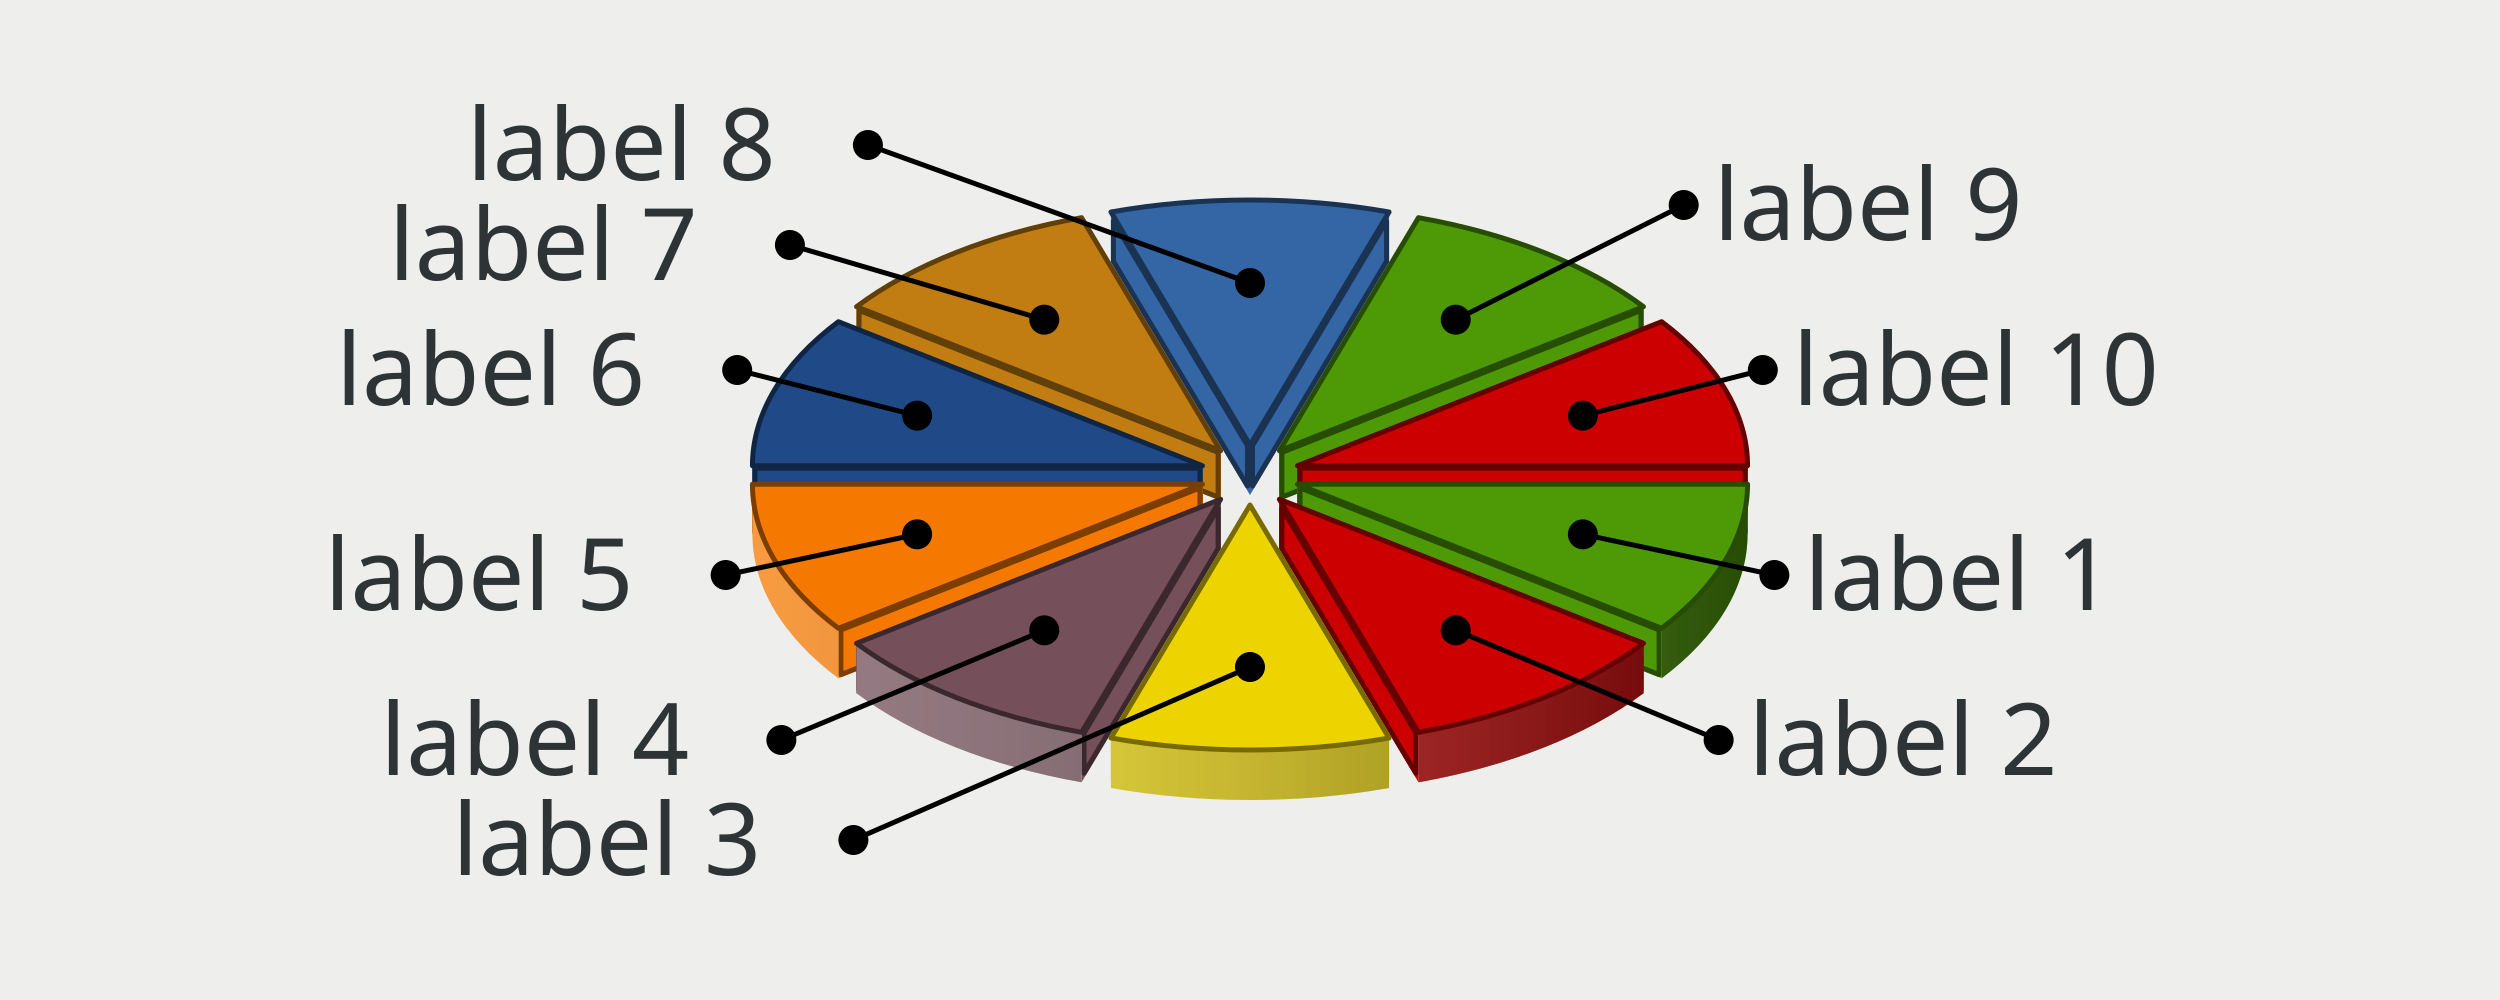
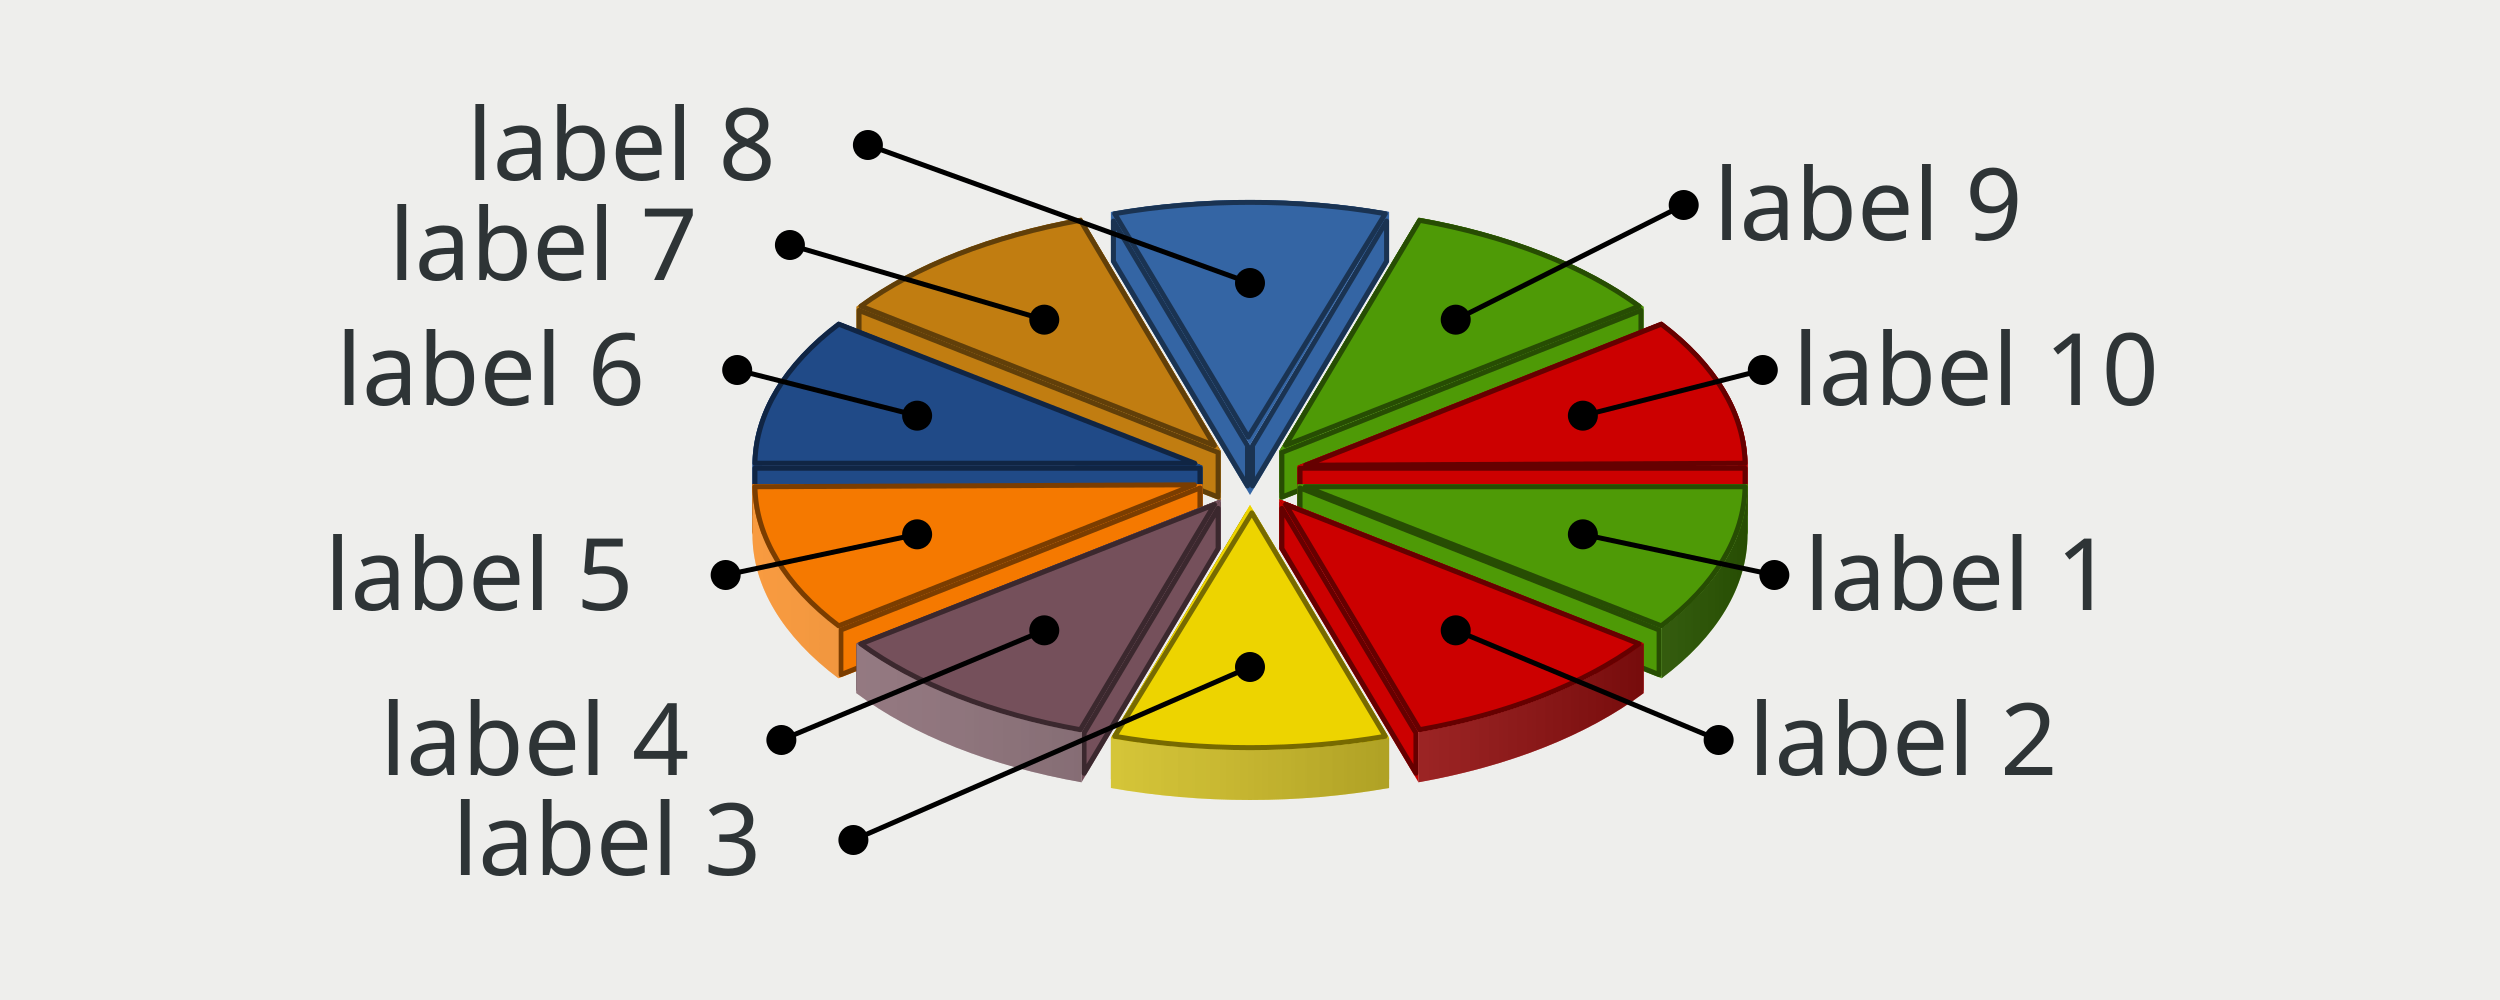
<svg xmlns="http://www.w3.org/2000/svg" xmlns:xlink="http://www.w3.org/1999/xlink" width="500" height="200" version="1.0" id="ezcGraph">
  <defs>
    <linearGradient id="Definition_LinearGradient_160_89_340_89_ffffffbf_0000007f">
      <stop offset="0" style="stop-color: #ffffff; stop-opacity: 0.25;" />
      <stop offset="1" style="stop-color: #000000; stop-opacity: 0.50;" />
    </linearGradient>
    <linearGradient id="LinearGradient_160_89_340_89_ffffffbf_0000007f" x1="160" y1="89" x2="340" y2="89" gradientUnits="userSpaceOnUse" xlink:href="#Definition_LinearGradient_160_89_340_89_ffffffbf_0000007f" />
    <linearGradient id="Definition_LinearGradient_154_90_334_90_ffffffbf_0000007f">
      <stop offset="0" style="stop-color: #ffffff; stop-opacity: 0.25;" />
      <stop offset="1" style="stop-color: #000000; stop-opacity: 0.50;" />
    </linearGradient>
    <linearGradient id="LinearGradient_154_90_334_90_ffffffbf_0000007f" x1="154.122" y1="90.146" x2="334.122" y2="90.146" gradientUnits="userSpaceOnUse" xlink:href="#Definition_LinearGradient_154_90_334_90_ffffffbf_0000007f" />
    <linearGradient id="Definition_LinearGradient_165_90_345_90_ffffffbf_0000007f">
      <stop offset="0" style="stop-color: #ffffff; stop-opacity: 0.25;" />
      <stop offset="1" style="stop-color: #000000; stop-opacity: 0.50;" />
    </linearGradient>
    <linearGradient id="LinearGradient_165_90_345_90_ffffffbf_0000007f" x1="165.878" y1="90.146" x2="345.878" y2="90.146" gradientUnits="userSpaceOnUse" xlink:href="#Definition_LinearGradient_165_90_345_90_ffffffbf_0000007f" />
    <linearGradient id="Definition_LinearGradient_150_93_330_93_ffffffbf_0000007f">
      <stop offset="0" style="stop-color: #ffffff; stop-opacity: 0.25;" />
      <stop offset="1" style="stop-color: #000000; stop-opacity: 0.50;" />
    </linearGradient>
    <linearGradient id="LinearGradient_150_93_330_93_ffffffbf_0000007f" x1="150.489" y1="93.146" x2="330.489" y2="93.146" gradientUnits="userSpaceOnUse" xlink:href="#Definition_LinearGradient_150_93_330_93_ffffffbf_0000007f" />
    <linearGradient id="Definition_LinearGradient_169_93_349_93_ffffffbf_0000007f">
      <stop offset="0" style="stop-color: #ffffff; stop-opacity: 0.25;" />
      <stop offset="1" style="stop-color: #000000; stop-opacity: 0.50;" />
    </linearGradient>
    <linearGradient id="LinearGradient_169_93_349_93_ffffffbf_0000007f" x1="169.511" y1="93.146" x2="349.511" y2="93.146" gradientUnits="userSpaceOnUse" xlink:href="#Definition_LinearGradient_169_93_349_93_ffffffbf_0000007f" />
    <linearGradient id="Definition_LinearGradient_169_96_349_96_ffffffbf_0000007f">
      <stop offset="0" style="stop-color: #ffffff; stop-opacity: 0.25;" />
      <stop offset="1" style="stop-color: #000000; stop-opacity: 0.50;" />
    </linearGradient>
    <linearGradient id="LinearGradient_169_96_349_96_ffffffbf_0000007f" x1="169.511" y1="96.854" x2="349.511" y2="96.854" gradientUnits="userSpaceOnUse" xlink:href="#Definition_LinearGradient_169_96_349_96_ffffffbf_0000007f" />
    <linearGradient id="Definition_LinearGradient_150_96_330_96_ffffffbf_0000007f">
      <stop offset="0" style="stop-color: #ffffff; stop-opacity: 0.25;" />
      <stop offset="1" style="stop-color: #000000; stop-opacity: 0.50;" />
    </linearGradient>
    <linearGradient id="LinearGradient_150_96_330_96_ffffffbf_0000007f" x1="150.489" y1="96.854" x2="330.489" y2="96.854" gradientUnits="userSpaceOnUse" xlink:href="#Definition_LinearGradient_150_96_330_96_ffffffbf_0000007f" />
    <linearGradient id="Definition_LinearGradient_165_99_345_99_ffffffbf_0000007f">
      <stop offset="0" style="stop-color: #ffffff; stop-opacity: 0.25;" />
      <stop offset="1" style="stop-color: #000000; stop-opacity: 0.50;" />
    </linearGradient>
    <linearGradient id="LinearGradient_165_99_345_99_ffffffbf_0000007f" x1="165.878" y1="99.854" x2="345.878" y2="99.854" gradientUnits="userSpaceOnUse" xlink:href="#Definition_LinearGradient_165_99_345_99_ffffffbf_0000007f" />
    <linearGradient id="Definition_LinearGradient_154_99_334_99_ffffffbf_0000007f">
      <stop offset="0" style="stop-color: #ffffff; stop-opacity: 0.25;" />
      <stop offset="1" style="stop-color: #000000; stop-opacity: 0.50;" />
    </linearGradient>
    <linearGradient id="LinearGradient_154_99_334_99_ffffffbf_0000007f" x1="154.122" y1="99.854" x2="334.122" y2="99.854" gradientUnits="userSpaceOnUse" xlink:href="#Definition_LinearGradient_154_99_334_99_ffffffbf_0000007f" />
    <linearGradient id="Definition_LinearGradient_160_101_340_101_ffffffbf_0000007f">
      <stop offset="0" style="stop-color: #ffffff; stop-opacity: 0.25;" />
      <stop offset="1" style="stop-color: #000000; stop-opacity: 0.50;" />
    </linearGradient>
    <linearGradient id="LinearGradient_160_101_340_101_ffffffbf_0000007f" x1="160" y1="101" x2="340" y2="101" gradientUnits="userSpaceOnUse" xlink:href="#Definition_LinearGradient_160_101_340_101_ffffffbf_0000007f" />
  </defs>
  <g id="ezcGraphChart" color-rendering="optimizeQuality" shape-rendering="geometricPrecision" text-rendering="optimizeLegibility">
    <path d=" M 0,200 L 0,0 L 500,0 L 500,200 L 0,200 z " style="fill: #eeeeec; fill-opacity: 1.00; stroke: none;" id="ezcGraphPolygon_1" />
    <path d="M 277.81,52.40 A 90.00,49.00 0 0,0 222.19,52.40 L 222.19,42.40 A 90.00,49 0 0,1 277.81,42.40 z" style="fill: #3465a4; fill-opacity: 1.00; stroke: none;" id="ezcGraphCircularArc_2" />
    <path d="M 277.81,52.40 A 90.00,49.00 0 0,0 222.19,52.40 L 222.19,42.40 A 90.00,49 0 0,1 277.81,42.40 z" style="fill: url(#LinearGradient_160_89_340_89_ffffffbf_0000007f); stroke: none;" />
    <path d="M 216.31,53.54 A 90.00,49.00 0 0,0 171.31,71.34 L 171.31,61.34 A 90.00,49 0 0,1 216.31,43.54 z" style="fill: #c17d11; fill-opacity: 1.00; stroke: none;" id="ezcGraphCircularArc_3" />
    <path d="M 216.31,53.54 A 90.00,49.00 0 0,0 171.31,71.34 L 171.31,61.34 A 90.00,49 0 0,1 216.31,43.54 z" style="fill: url(#LinearGradient_154_90_334_90_ffffffbf_0000007f); stroke: none;" />
    <path d="M 328.69,71.34 A 90.00,49.00 0 0,0 283.69,53.54 L 283.69,43.54 A 90.00,49 0 0,1 328.69,61.34 z" style="fill: #4e9a06; fill-opacity: 1.00; stroke: none;" id="ezcGraphCircularArc_4" />
    <path d="M 328.69,71.34 A 90.00,49.00 0 0,0 283.69,53.54 L 283.69,43.54 A 90.00,49 0 0,1 328.69,61.34 z" style="fill: url(#LinearGradient_165_90_345_90_ffffffbf_0000007f); stroke: none;" />
    <path d=" M 222.189,42.398 L 250,89 L 250,99 L 222.189,52.398 L 222.189,42.398 z " style="fill: #3465a4; fill-opacity: 1.00; stroke: none;" id="ezcGraphPolygon_5" />
    <path d=" M 249.5,89.138 L 249.5,97.186 L 222.689,52.26 L 222.689,44.212 L 249.5,89.138 z " style="fill: none; stroke: #1a3352; stroke-width: 1; stroke-opacity: 1.00; stroke-linecap: round; stroke-linejoin: round;" id="ezcGraphPolygon_6" />
    <path d=" M 277.812,42.398 L 250,89 L 250,99 L 277.812,52.398 L 277.812,42.398 z " style="fill: #3465a4; fill-opacity: 1.00; stroke: none;" id="ezcGraphPolygon_7" />
    <path d=" M 250.5,89.138 L 250.5,97.186 L 277.312,52.26 L 277.312,44.212 L 250.5,89.138 z " style="fill: none; stroke: #1a3352; stroke-width: 1; stroke-opacity: 1.00; stroke-linecap: round; stroke-linejoin: round;" id="ezcGraphPolygon_8" />
    <path d=" M 216.311,43.544 L 244.122,90.146 L 244.122,100.146 L 216.311,53.544 L 216.311,43.544 z " style="fill: #c17d11; fill-opacity: 1.00; stroke: none;" id="ezcGraphPolygon_9" />
    <path d=" M 243.622,90.284 L 243.622,98.332 L 216.811,53.406 L 216.811,45.358 L 243.622,90.284 z " style="fill: none; stroke: #613f09; stroke-width: 1; stroke-opacity: 1.00; stroke-linecap: round; stroke-linejoin: round;" id="ezcGraphPolygon_10" />
    <path d=" M 283.689,43.544 L 255.878,90.146 L 255.878,100.146 L 283.689,53.544 L 283.689,43.544 z " style="fill: #4e9a06; fill-opacity: 1.00; stroke: none;" id="ezcGraphPolygon_11" />
    <path d=" M 256.378,90.284 L 256.378,98.332 L 283.189,53.406 L 283.189,45.358 L 256.378,90.284 z " style="fill: none; stroke: #274d03; stroke-width: 1; stroke-opacity: 1.00; stroke-linecap: round; stroke-linejoin: round;" id="ezcGraphPolygon_12" />
    <path d=" M 171.311,61.344 L 244.122,90.146 L 244.122,100.146 L 171.311,71.344 L 171.311,61.344 z " style="fill: #c17d11; fill-opacity: 1.00; stroke: none;" id="ezcGraphPolygon_13" />
    <path d=" M 243.622,90.486 L 243.622,99.41 L 171.811,71.004 L 171.811,62.08 L 243.622,90.486 z " style="fill: none; stroke: #613f09; stroke-width: 1; stroke-opacity: 1.00; stroke-linecap: round; stroke-linejoin: round;" id="ezcGraphPolygon_14" />
    <path d=" M 328.689,61.344 L 255.878,90.146 L 255.878,100.146 L 328.689,71.344 L 328.689,61.344 z " style="fill: #4e9a06; fill-opacity: 1.00; stroke: none;" id="ezcGraphPolygon_15" />
    <path d=" M 256.378,90.486 L 256.378,99.41 L 328.189,71.004 L 328.189,62.08 L 256.378,90.486 z " style="fill: none; stroke: #274d03; stroke-width: 1; stroke-opacity: 1.00; stroke-linecap: round; stroke-linejoin: round;" id="ezcGraphPolygon_16" />
    <path d=" M 167.678,64.344 L 240.489,93.146 L 240.489,103.146 L 167.678,74.344 L 167.678,64.344 z " style="fill: #204a87; fill-opacity: 1.00; stroke: none;" id="ezcGraphPolygon_17" />
    <path d=" M 239.989,93.486 L 239.989,102.41 L 168.178,74.004 L 168.178,65.08 L 239.989,93.486 z " style="fill: none; stroke: #102544; stroke-width: 1; stroke-opacity: 1.00; stroke-linecap: round; stroke-linejoin: round;" id="ezcGraphPolygon_18" />
    <path d=" M 332.322,64.344 L 259.511,93.146 L 259.511,103.146 L 332.322,74.344 L 332.322,64.344 z " style="fill: #cc0000; fill-opacity: 1.00; stroke: none;" id="ezcGraphPolygon_19" />
    <path d=" M 260.011,93.486 L 260.011,102.41 L 331.822,74.004 L 331.822,65.08 L 260.011,93.486 z " style="fill: none; stroke: #660000; stroke-width: 1; stroke-opacity: 1.00; stroke-linecap: round; stroke-linejoin: round;" id="ezcGraphPolygon_20" />
    <path d="M 167.68,74.34 A 90.00,49.00 0 0,0 150.49,103.15 L 150.49,93.15 A 90.00,49 0 0,1 167.68,64.34 z" style="fill: #204a87; fill-opacity: 1.00; stroke: none;" id="ezcGraphCircularArc_21" />
    <path d="M 167.68,74.34 A 90.00,49.00 0 0,0 150.49,103.15 L 150.49,93.15 A 90.00,49 0 0,1 167.68,64.34 z" style="fill: url(#LinearGradient_150_93_330_93_ffffffbf_0000007f); stroke: none;" />
    <path d="M 349.51,103.15 A 90.00,49.00 0 0,0 332.32,74.34 L 332.32,64.34 A 90.00,49 0 0,1 349.51,93.15 z" style="fill: #cc0000; fill-opacity: 1.00; stroke: none;" id="ezcGraphCircularArc_22" />
    <path d="M 349.51,103.15 A 90.00,49.00 0 0,0 332.32,74.34 L 332.32,64.34 A 90.00,49 0 0,1 349.51,93.15 z" style="fill: url(#LinearGradient_169_93_349_93_ffffffbf_0000007f); stroke: none;" />
    <path d=" M 150.489,93.146 L 240.489,93.146 L 240.489,103.146 L 150.489,103.146 L 150.489,93.146 z " style="fill: #204a87; fill-opacity: 1.00; stroke: none;" id="ezcGraphPolygon_23" />
    <path d=" M 239.989,93.646 L 239.989,102.646 L 150.989,102.646 L 150.989,93.646 L 239.989,93.646 z " style="fill: none; stroke: #102544; stroke-width: 1; stroke-opacity: 1.00; stroke-linecap: round; stroke-linejoin: round;" id="ezcGraphPolygon_24" />
    <path d=" M 349.511,93.146 L 259.511,93.146 L 259.511,103.146 L 349.511,103.146 L 349.511,93.146 z " style="fill: #cc0000; fill-opacity: 1.00; stroke: none;" id="ezcGraphPolygon_25" />
    <path d=" M 260.011,93.646 L 260.011,102.646 L 349.011,102.646 L 349.011,93.646 L 260.011,93.646 z " style="fill: none; stroke: #660000; stroke-width: 1; stroke-opacity: 1.00; stroke-linecap: round; stroke-linejoin: round;" id="ezcGraphPolygon_26" />
    <path d=" M 349.511,96.854 L 259.511,96.854 L 259.511,106.854 L 349.511,106.854 L 349.511,96.854 z " style="fill: #4e9a06; fill-opacity: 1.00; stroke: none;" id="ezcGraphPolygon_27" />
    <path d=" M 260.011,97.354 L 260.011,106.354 L 349.011,106.354 L 349.011,97.354 L 260.011,97.354 z " style="fill: none; stroke: #274d03; stroke-width: 1; stroke-opacity: 1.00; stroke-linecap: round; stroke-linejoin: round;" id="ezcGraphPolygon_28" />
    <path d=" M 150.489,96.854 L 240.489,96.854 L 240.489,106.854 L 150.489,106.854 L 150.489,96.854 z " style="fill: #f57900; fill-opacity: 1.00; stroke: none;" id="ezcGraphPolygon_29" />
    <path d=" M 239.989,97.354 L 239.989,106.354 L 150.989,106.354 L 150.989,97.354 L 239.989,97.354 z " style="fill: none; stroke: #7b3d00; stroke-width: 1; stroke-opacity: 1.00; stroke-linecap: round; stroke-linejoin: round;" id="ezcGraphPolygon_30" />
    <path d=" M 332.322,125.656 L 259.511,96.854 L 259.511,106.854 L 332.322,135.656 L 332.322,125.656 z " style="fill: #4e9a06; fill-opacity: 1.00; stroke: none;" id="ezcGraphPolygon_31" />
    <path d=" M 260.011,97.59 L 260.011,106.514 L 331.822,134.92 L 331.822,125.996 L 260.011,97.59 z " style="fill: none; stroke: #274d03; stroke-width: 1; stroke-opacity: 1.00; stroke-linecap: round; stroke-linejoin: round;" id="ezcGraphPolygon_32" />
    <path d=" M 167.678,125.656 L 240.489,96.854 L 240.489,106.854 L 167.678,135.656 L 167.678,125.656 z " style="fill: #f57900; fill-opacity: 1.00; stroke: none;" id="ezcGraphPolygon_33" />
    <path d=" M 239.989,97.59 L 239.989,106.514 L 168.178,134.92 L 168.178,125.996 L 239.989,97.59 z " style="fill: none; stroke: #7b3d00; stroke-width: 1; stroke-opacity: 1.00; stroke-linecap: round; stroke-linejoin: round;" id="ezcGraphPolygon_34" />
    <path d="M 332.32,135.66 A 90.00,49.00 0 0,0 349.51,106.85 L 349.51,96.85 A 90.00,49 0 0,1 332.32,125.66 z" style="fill: #4e9a06; fill-opacity: 1.00; stroke: none;" id="ezcGraphCircularArc_35" />
    <path d="M 332.32,135.66 A 90.00,49.00 0 0,0 349.51,106.85 L 349.51,96.85 A 90.00,49 0 0,1 332.32,125.66 z" style="fill: url(#LinearGradient_169_96_349_96_ffffffbf_0000007f); stroke: none;" />
    <path d="M 150.49,106.85 A 90.00,49.00 0 0,0 167.68,135.66 L 167.68,125.66 A 90.00,49 0 0,1 150.49,96.85 z" style="fill: #f57900; fill-opacity: 1.00; stroke: none;" id="ezcGraphCircularArc_36" />
    <path d="M 150.49,106.85 A 90.00,49.00 0 0,0 167.68,135.66 L 167.68,125.66 A 90.00,49 0 0,1 150.49,96.85 z" style="fill: url(#LinearGradient_150_96_330_96_ffffffbf_0000007f); stroke: none;" />
    <path d=" M 328.689,128.656 L 255.878,99.854 L 255.878,109.854 L 328.689,138.656 L 328.689,128.656 z " style="fill: #cc0000; fill-opacity: 1.00; stroke: none;" id="ezcGraphPolygon_37" />
    <path d=" M 256.378,100.59 L 256.378,109.514 L 328.189,137.92 L 328.189,128.995 L 256.378,100.59 z " style="fill: none; stroke: #660000; stroke-width: 1; stroke-opacity: 1.00; stroke-linecap: round; stroke-linejoin: round;" id="ezcGraphPolygon_38" />
    <path d=" M 171.311,128.656 L 244.122,99.854 L 244.122,109.854 L 171.311,138.656 L 171.311,128.656 z " style="fill: #75505b; fill-opacity: 1.00; stroke: none;" id="ezcGraphPolygon_39" />
    <path d=" M 243.622,100.59 L 243.622,109.514 L 171.811,137.92 L 171.811,128.995 L 243.622,100.59 z " style="fill: none; stroke: #3b282e; stroke-width: 1; stroke-opacity: 1.00; stroke-linecap: round; stroke-linejoin: round;" id="ezcGraphPolygon_40" />
    <path d=" M 283.689,146.456 L 255.878,99.854 L 255.878,109.854 L 283.689,156.456 L 283.689,146.456 z " style="fill: #cc0000; fill-opacity: 1.00; stroke: none;" id="ezcGraphPolygon_41" />
    <path d=" M 256.378,101.668 L 256.378,109.716 L 283.189,154.642 L 283.189,146.594 L 256.378,101.668 z " style="fill: none; stroke: #660000; stroke-width: 1; stroke-opacity: 1.00; stroke-linecap: round; stroke-linejoin: round;" id="ezcGraphPolygon_42" />
    <path d=" M 216.311,146.456 L 244.122,99.854 L 244.122,109.854 L 216.311,156.456 L 216.311,146.456 z " style="fill: #75505b; fill-opacity: 1.00; stroke: none;" id="ezcGraphPolygon_43" />
    <path d=" M 243.622,101.668 L 243.622,109.716 L 216.811,154.642 L 216.811,146.594 L 243.622,101.668 z " style="fill: none; stroke: #3b282e; stroke-width: 1; stroke-opacity: 1.00; stroke-linecap: round; stroke-linejoin: round;" id="ezcGraphPolygon_44" />
    <path d=" M 277.812,147.602 L 250,101 L 250,111 L 277.812,157.602 L 277.812,147.602 z " style="fill: #edd400; fill-opacity: 1.00; stroke: none;" id="ezcGraphPolygon_45" />
    <path d=" M 250.5,102.814 L 250.5,110.862 L 277.312,155.788 L 277.312,147.74 L 250.5,102.814 z " style="fill: none; stroke: #776a00; stroke-width: 1; stroke-opacity: 1.00; stroke-linecap: round; stroke-linejoin: round;" id="ezcGraphPolygon_46" />
    <path d=" M 222.189,147.602 L 250,101 L 250,111 L 222.189,157.602 L 222.189,147.602 z " style="fill: #edd400; fill-opacity: 1.00; stroke: none;" id="ezcGraphPolygon_47" />
    <path d=" M 249.5,102.814 L 249.5,110.862 L 222.689,155.788 L 222.689,147.74 L 249.5,102.814 z " style="fill: none; stroke: #776a00; stroke-width: 1; stroke-opacity: 1.00; stroke-linecap: round; stroke-linejoin: round;" id="ezcGraphPolygon_48" />
    <path d="M 283.69,156.46 A 90.00,49.00 0 0,0 328.69,138.66 L 328.69,128.66 A 90.00,49 0 0,1 283.69,146.46 z" style="fill: #cc0000; fill-opacity: 1.00; stroke: none;" id="ezcGraphCircularArc_49" />
    <path d="M 283.69,156.46 A 90.00,49.00 0 0,0 328.69,138.66 L 328.69,128.66 A 90.00,49 0 0,1 283.69,146.46 z" style="fill: url(#LinearGradient_165_99_345_99_ffffffbf_0000007f); stroke: none;" />
    <path d="M 171.31,138.66 A 90.00,49.00 0 0,0 216.31,156.46 L 216.31,146.46 A 90.00,49 0 0,1 171.31,128.66 z" style="fill: #75505b; fill-opacity: 1.00; stroke: none;" id="ezcGraphCircularArc_50" />
    <path d="M 171.31,138.66 A 90.00,49.00 0 0,0 216.31,156.46 L 216.31,146.46 A 90.00,49 0 0,1 171.31,128.66 z" style="fill: url(#LinearGradient_154_99_334_99_ffffffbf_0000007f); stroke: none;" />
    <path d="M 222.19,157.60 A 90.00,49.00 0 0,0 277.81,157.60 L 277.81,147.60 A 90.00,49 0 0,1 222.19,147.60 z" style="fill: #edd400; fill-opacity: 1.00; stroke: none;" id="ezcGraphCircularArc_51" />
    <path d="M 222.19,157.60 A 90.00,49.00 0 0,0 277.81,157.60 L 277.81,147.60 A 90.00,49 0 0,1 222.19,147.60 z" style="fill: url(#LinearGradient_160_101_340_101_ffffffbf_0000007f); stroke: none;" />
    <path d="M 259.51,96.85 L 349.51,96.85 A 90.00,49.00 0 0,1 332.32,125.66 z" style="fill: #4e9a06; fill-opacity: 1.00; stroke: none;" id="ezcGraphCircleSector_52" />
-     <path d="M 259.51,96.85 L 349.51,96.85 A 90.00,49.00 0 0,1 332.32,125.66 z" style="fill: none; stroke: #274d03; stroke-width: 1; stroke-opacity: 1.00; stroke-linecap: round; stroke-linejoin: round;" id="ezcGraphCircleSector_53" />
+     <path d="M 261.05,97.35 L 349.01,97.35 A 89.50,48.50 0 0,1 332.26,125.17 z" style="fill: none; stroke: #274d03; stroke-width: 1; stroke-opacity: 1.00; stroke-linecap: round; stroke-linejoin: round;" id="ezcGraphCircleSector_53" />
    <path d="M 255.88,99.85 L 328.69,128.66 A 90.00,49.00 0 0,1 283.69,146.46 z" style="fill: #cc0000; fill-opacity: 1.00; stroke: none;" id="ezcGraphCircleSector_54" />
-     <path d="M 255.88,99.85 L 328.69,128.66 A 90.00,49.00 0 0,1 283.69,146.46 z" style="fill: none; stroke: #660000; stroke-width: 1; stroke-opacity: 1.00; stroke-linecap: round; stroke-linejoin: round;" id="ezcGraphCircleSector_55" />
+     <path d="M 257.12,100.89 L 327.82,128.77 A 89.50,48.50 0 0,1 283.93,145.94 z" style="fill: none; stroke: #660000; stroke-width: 1; stroke-opacity: 1.00; stroke-linecap: round; stroke-linejoin: round;" id="ezcGraphCircleSector_55" />
    <path d="M 250.00,101.00 L 277.81,147.60 A 90.00,49.00 0 0,1 222.19,147.60 z" style="fill: #edd400; fill-opacity: 1.00; stroke: none;" id="ezcGraphCircleSector_56" />
-     <path d="M 250.00,101.00 L 277.81,147.60 A 90.00,49.00 0 0,1 222.19,147.60 z" style="fill: none; stroke: #776a00; stroke-width: 1; stroke-opacity: 1.00; stroke-linecap: round; stroke-linejoin: round;" id="ezcGraphCircleSector_57" />
+     <path d="M 250.36,102.58 L 277.06,147.26 A 89.50,48.50 0 0,1 222.94,147.26 z" style="fill: none; stroke: #776a00; stroke-width: 1; stroke-opacity: 1.00; stroke-linecap: round; stroke-linejoin: round;" id="ezcGraphCircleSector_57" />
    <path d="M 244.12,99.85 L 216.31,146.46 A 90.00,49.00 0 0,1 171.31,128.66 z" style="fill: #75505b; fill-opacity: 1.00; stroke: none;" id="ezcGraphCircleSector_58" />
-     <path d="M 244.12,99.85 L 216.31,146.46 A 90.00,49.00 0 0,1 171.31,128.66 z" style="fill: none; stroke: #3b282e; stroke-width: 1; stroke-opacity: 1.00; stroke-linecap: round; stroke-linejoin: round;" id="ezcGraphCircleSector_59" />
+     <path d="M 242.90,100.92 L 216.07,145.94 A 89.50,48.50 0 0,1 172.18,128.77 z" style="fill: none; stroke: #3b282e; stroke-width: 1; stroke-opacity: 1.00; stroke-linecap: round; stroke-linejoin: round;" id="ezcGraphCircleSector_59" />
    <path d="M 240.49,96.85 L 167.68,125.66 A 90.00,49.00 0 0,1 150.49,96.85 z" style="fill: #f57900; fill-opacity: 1.00; stroke: none;" id="ezcGraphCircleSector_60" />
-     <path d="M 240.49,96.85 L 167.68,125.66 A 90.00,49.00 0 0,1 150.49,96.85 z" style="fill: none; stroke: #7b3d00; stroke-width: 1; stroke-opacity: 1.00; stroke-linecap: round; stroke-linejoin: round;" id="ezcGraphCircleSector_61" />
+     <path d="M 238.87,96.96 L 167.74,125.17 A 89.50,48.50 0 0,1 150.99,97.35 z" style="fill: none; stroke: #7b3d00; stroke-width: 1; stroke-opacity: 1.00; stroke-linecap: round; stroke-linejoin: round;" id="ezcGraphCircleSector_61" />
    <path d="M 240.49,93.15 L 150.49,93.15 A 90.00,49.00 0 0,1 167.68,64.34 z" style="fill: #204a87; fill-opacity: 1.00; stroke: none;" id="ezcGraphCircleSector_62" />
-     <path d="M 240.49,93.15 L 150.49,93.15 A 90.00,49.00 0 0,1 167.68,64.34 z" style="fill: none; stroke: #102544; stroke-width: 1; stroke-opacity: 1.00; stroke-linecap: round; stroke-linejoin: round;" id="ezcGraphCircleSector_63" />
+     <path d="M 238.95,92.65 L 150.99,92.65 A 89.50,48.50 0 0,1 167.74,64.83 z" style="fill: none; stroke: #102544; stroke-width: 1; stroke-opacity: 1.00; stroke-linecap: round; stroke-linejoin: round;" id="ezcGraphCircleSector_63" />
    <path d="M 244.12,90.15 L 171.31,61.34 A 90.00,49.00 0 0,1 216.31,43.54 z" style="fill: #c17d11; fill-opacity: 1.00; stroke: none;" id="ezcGraphCircleSector_64" />
-     <path d="M 244.12,90.15 L 171.31,61.34 A 90.00,49.00 0 0,1 216.31,43.54 z" style="fill: none; stroke: #613f09; stroke-width: 1; stroke-opacity: 1.00; stroke-linecap: round; stroke-linejoin: round;" id="ezcGraphCircleSector_65" />
+     <path d="M 242.88,89.11 L 172.18,61.23 A 89.50,48.50 0 0,1 216.07,44.06 z" style="fill: none; stroke: #613f09; stroke-width: 1; stroke-opacity: 1.00; stroke-linecap: round; stroke-linejoin: round;" id="ezcGraphCircleSector_65" />
    <path d="M 250.00,89.00 L 222.19,42.40 A 90.00,49.00 0 0,1 277.81,42.40 z" style="fill: #3465a4; fill-opacity: 1.00; stroke: none;" id="ezcGraphCircleSector_66" />
-     <path d="M 250.00,89.00 L 222.19,42.40 A 90.00,49.00 0 0,1 277.81,42.40 z" style="fill: none; stroke: #1a3352; stroke-width: 1; stroke-opacity: 1.00; stroke-linecap: round; stroke-linejoin: round;" id="ezcGraphCircleSector_67" />
+     <path d="M 249.64,87.42 L 222.94,42.74 A 89.50,48.50 0 0,1 277.06,42.74 z" style="fill: none; stroke: #1a3352; stroke-width: 1; stroke-opacity: 1.00; stroke-linecap: round; stroke-linejoin: round;" id="ezcGraphCircleSector_67" />
    <path d="M 255.88,90.15 L 283.69,43.54 A 90.00,49.00 0 0,1 328.69,61.34 z" style="fill: #4e9a06; fill-opacity: 1.00; stroke: none;" id="ezcGraphCircleSector_68" />
-     <path d="M 255.88,90.15 L 283.69,43.54 A 90.00,49.00 0 0,1 328.69,61.34 z" style="fill: none; stroke: #274d03; stroke-width: 1; stroke-opacity: 1.00; stroke-linecap: round; stroke-linejoin: round;" id="ezcGraphCircleSector_69" />
+     <path d="M 257.10,89.08 L 283.93,44.06 A 89.50,48.50 0 0,1 327.82,61.23 z" style="fill: none; stroke: #274d03; stroke-width: 1; stroke-opacity: 1.00; stroke-linecap: round; stroke-linejoin: round;" id="ezcGraphCircleSector_69" />
    <path d="M 259.51,93.15 L 332.32,64.34 A 90.00,49.00 0 0,1 349.51,93.15 z" style="fill: #cc0000; fill-opacity: 1.00; stroke: none;" id="ezcGraphCircleSector_70" />
-     <path d="M 259.51,93.15 L 332.32,64.34 A 90.00,49.00 0 0,1 349.51,93.15 z" style="fill: none; stroke: #660000; stroke-width: 1; stroke-opacity: 1.00; stroke-linecap: round; stroke-linejoin: round;" id="ezcGraphCircleSector_71" />
+     <path d="M 261.13,93.04 L 332.26,64.83 A 89.50,48.50 0 0,1 349.01,92.65 z" style="fill: none; stroke: #660000; stroke-width: 1; stroke-opacity: 1.00; stroke-linecap: round; stroke-linejoin: round;" id="ezcGraphCircleSector_71" />
    <path d=" M 250,56.6 L 173.58,29" style="fill: none; stroke: #000000; stroke-width: 1; stroke-opacity: 1.00; stroke-linecap: round; stroke-linejoin: round;" id="ezcGraphLine_72" />
    <ellipse cx="250" cy="56.6" rx="3" ry="3" style="fill: #000000; fill-opacity: 1.00; stroke: none;" id="ezcGraphCircle_73" />
    <ellipse cx="173.58" cy="29" rx="3" ry="3" style="fill: #000000; fill-opacity: 1.00; stroke: none;" id="ezcGraphCircle_74" />
    <path d=" M 208.855,63.934 L 157.983,49" style="fill: none; stroke: #000000; stroke-width: 1; stroke-opacity: 1.00; stroke-linecap: round; stroke-linejoin: round;" id="ezcGraphLine_76" />
    <ellipse cx="208.855" cy="63.934" rx="3" ry="3" style="fill: #000000; fill-opacity: 1.00; stroke: none;" id="ezcGraphCircle_77" />
    <ellipse cx="157.983" cy="49" rx="3" ry="3" style="fill: #000000; fill-opacity: 1.00; stroke: none;" id="ezcGraphCircle_78" />
    <path d=" M 183.426,83.134 L 147.439,74" style="fill: none; stroke: #000000; stroke-width: 1; stroke-opacity: 1.00; stroke-linecap: round; stroke-linejoin: round;" id="ezcGraphLine_80" />
    <ellipse cx="183.426" cy="83.134" rx="3" ry="3" style="fill: #000000; fill-opacity: 1.00; stroke: none;" id="ezcGraphCircle_81" />
    <ellipse cx="147.439" cy="74" rx="3" ry="3" style="fill: #000000; fill-opacity: 1.00; stroke: none;" id="ezcGraphCircle_82" />
    <path d=" M 183.426,106.866 L 145.131,115" style="fill: none; stroke: #000000; stroke-width: 1; stroke-opacity: 1.00; stroke-linecap: round; stroke-linejoin: round;" id="ezcGraphLine_84" />
    <ellipse cx="183.426" cy="106.866" rx="3" ry="3" style="fill: #000000; fill-opacity: 1.00; stroke: none;" id="ezcGraphCircle_85" />
    <ellipse cx="145.131" cy="115" rx="3" ry="3" style="fill: #000000; fill-opacity: 1.00; stroke: none;" id="ezcGraphCircle_86" />
    <path d=" M 208.855,126.066 L 156.273,148" style="fill: none; stroke: #000000; stroke-width: 1; stroke-opacity: 1.00; stroke-linecap: round; stroke-linejoin: round;" id="ezcGraphLine_88" />
    <ellipse cx="208.855" cy="126.066" rx="3" ry="3" style="fill: #000000; fill-opacity: 1.00; stroke: none;" id="ezcGraphCircle_89" />
    <ellipse cx="156.273" cy="148" rx="3" ry="3" style="fill: #000000; fill-opacity: 1.00; stroke: none;" id="ezcGraphCircle_90" />
    <path d=" M 250,133.4 L 170.679,168" style="fill: none; stroke: #000000; stroke-width: 1; stroke-opacity: 1.00; stroke-linecap: round; stroke-linejoin: round;" id="ezcGraphLine_92" />
    <ellipse cx="250" cy="133.4" rx="3" ry="3" style="fill: #000000; fill-opacity: 1.00; stroke: none;" id="ezcGraphCircle_93" />
    <ellipse cx="170.679" cy="168" rx="3" ry="3" style="fill: #000000; fill-opacity: 1.00; stroke: none;" id="ezcGraphCircle_94" />
    <path d=" M 291.145,63.934 L 336.74,41" style="fill: none; stroke: #000000; stroke-width: 1; stroke-opacity: 1.00; stroke-linecap: round; stroke-linejoin: round;" id="ezcGraphLine_96" />
    <ellipse cx="291.145" cy="63.934" rx="3" ry="3" style="fill: #000000; fill-opacity: 1.00; stroke: none;" id="ezcGraphCircle_97" />
    <ellipse cx="336.74" cy="41" rx="3" ry="3" style="fill: #000000; fill-opacity: 1.00; stroke: none;" id="ezcGraphCircle_98" />
    <path d=" M 316.574,83.134 L 352.561,74" style="fill: none; stroke: #000000; stroke-width: 1; stroke-opacity: 1.00; stroke-linecap: round; stroke-linejoin: round;" id="ezcGraphLine_100" />
    <ellipse cx="316.574" cy="83.134" rx="3" ry="3" style="fill: #000000; fill-opacity: 1.00; stroke: none;" id="ezcGraphCircle_101" />
    <ellipse cx="352.561" cy="74" rx="3" ry="3" style="fill: #000000; fill-opacity: 1.00; stroke: none;" id="ezcGraphCircle_102" />
    <path d=" M 316.574,106.866 L 354.869,115" style="fill: none; stroke: #000000; stroke-width: 1; stroke-opacity: 1.00; stroke-linecap: round; stroke-linejoin: round;" id="ezcGraphLine_104" />
    <ellipse cx="316.574" cy="106.866" rx="3" ry="3" style="fill: #000000; fill-opacity: 1.00; stroke: none;" id="ezcGraphCircle_105" />
    <ellipse cx="354.869" cy="115" rx="3" ry="3" style="fill: #000000; fill-opacity: 1.00; stroke: none;" id="ezcGraphCircle_106" />
    <path d=" M 291.145,126.066 L 343.727,148" style="fill: none; stroke: #000000; stroke-width: 1; stroke-opacity: 1.00; stroke-linecap: round; stroke-linejoin: round;" id="ezcGraphLine_108" />
    <ellipse cx="291.145" cy="126.066" rx="3" ry="3" style="fill: #000000; fill-opacity: 1.00; stroke: none;" id="ezcGraphCircle_109" />
    <ellipse cx="343.727" cy="148" rx="3" ry="3" style="fill: #000000; fill-opacity: 1.00; stroke: none;" id="ezcGraphCircle_110" />
    <g id="ezcGraphTextBox_75">
      <path d=" M 92.88,40 L 92.88,18.5 L 168.58,18.5 L 168.58,40 L 92.88,40 z " style="fill: #ffffff; fill-opacity: 0.00; stroke: none;" id="ezcGraphPolygon_112" />
      <text id="ezcGraphTextBox_75_text" x="93.38" text-length="74.2px" y="36" style="font-size: 20px; font-family: sans-serif; fill: #2e3436; fill-opacity: 1.00; stroke: none;">label 8</text>
    </g>
    <g id="ezcGraphTextBox_79">
      <path d=" M 77.283,60 L 77.283,38.5 L 152.983,38.5 L 152.983,60 L 77.283,60 z " style="fill: #ffffff; fill-opacity: 0.00; stroke: none;" id="ezcGraphPolygon_113" />
      <text id="ezcGraphTextBox_79_text" x="77.783" text-length="74.2px" y="56" style="font-size: 20px; font-family: sans-serif; fill: #2e3436; fill-opacity: 1.00; stroke: none;">label 7</text>
    </g>
    <g id="ezcGraphTextBox_83">
      <path d=" M 66.739,85 L 66.739,63.5 L 142.439,63.5 L 142.439,85 L 66.739,85 z " style="fill: #ffffff; fill-opacity: 0.00; stroke: none;" id="ezcGraphPolygon_114" />
      <text id="ezcGraphTextBox_83_text" x="67.239" text-length="74.2px" y="81" style="font-size: 20px; font-family: sans-serif; fill: #2e3436; fill-opacity: 1.00; stroke: none;">label 6</text>
    </g>
    <g id="ezcGraphTextBox_87">
      <path d=" M 64.431,126 L 64.431,104.5 L 140.131,104.5 L 140.131,126 L 64.431,126 z " style="fill: #ffffff; fill-opacity: 0.00; stroke: none;" id="ezcGraphPolygon_115" />
      <text id="ezcGraphTextBox_87_text" x="64.931" text-length="74.2px" y="122" style="font-size: 20px; font-family: sans-serif; fill: #2e3436; fill-opacity: 1.00; stroke: none;">label 5</text>
    </g>
    <g id="ezcGraphTextBox_91">
      <path d=" M 75.573,159 L 75.573,137.5 L 151.273,137.5 L 151.273,159 L 75.573,159 z " style="fill: #ffffff; fill-opacity: 0.00; stroke: none;" id="ezcGraphPolygon_116" />
      <text id="ezcGraphTextBox_91_text" x="76.073" text-length="74.2px" y="155" style="font-size: 20px; font-family: sans-serif; fill: #2e3436; fill-opacity: 1.00; stroke: none;">label 4</text>
    </g>
    <g id="ezcGraphTextBox_95">
      <path d=" M 89.979,179 L 89.979,157.5 L 165.679,157.5 L 165.679,179 L 89.979,179 z " style="fill: #ffffff; fill-opacity: 0.00; stroke: none;" id="ezcGraphPolygon_117" />
      <text id="ezcGraphTextBox_95_text" x="90.479" text-length="74.2px" y="175" style="font-size: 20px; font-family: sans-serif; fill: #2e3436; fill-opacity: 1.00; stroke: none;">label 3</text>
    </g>
    <g id="ezcGraphTextBox_99">
      <path d=" M 342.24,52 L 342.24,30.5 L 417.94,30.5 L 417.94,52 L 342.24,52 z " style="fill: #ffffff; fill-opacity: 0.00; stroke: none;" id="ezcGraphPolygon_118" />
      <text id="ezcGraphTextBox_99_text" x="342.74" text-length="74.2px" y="48" style="font-size: 20px; font-family: sans-serif; fill: #2e3436; fill-opacity: 1.00; stroke: none;">label 9</text>
    </g>
    <g id="ezcGraphTextBox_103">
      <path d=" M 358.061,85 L 358.061,63.5 L 444.361,63.5 L 444.361,85 L 358.061,85 z " style="fill: #ffffff; fill-opacity: 0.00; stroke: none;" id="ezcGraphPolygon_119" />
      <text id="ezcGraphTextBox_103_text" x="358.561" text-length="84.8px" y="81" style="font-size: 20px; font-family: sans-serif; fill: #2e3436; fill-opacity: 1.00; stroke: none;">label 10</text>
    </g>
    <g id="ezcGraphTextBox_107">
      <path d=" M 360.369,126 L 360.369,104.5 L 436.069,104.5 L 436.069,126 L 360.369,126 z " style="fill: #ffffff; fill-opacity: 0.00; stroke: none;" id="ezcGraphPolygon_120" />
      <text id="ezcGraphTextBox_107_text" x="360.869" text-length="74.2px" y="122" style="font-size: 20px; font-family: sans-serif; fill: #2e3436; fill-opacity: 1.00; stroke: none;">label 1</text>
    </g>
    <g id="ezcGraphTextBox_111">
      <path d=" M 349.227,159 L 349.227,137.5 L 424.927,137.5 L 424.927,159 L 349.227,159 z " style="fill: #ffffff; fill-opacity: 0.00; stroke: none;" id="ezcGraphPolygon_121" />
      <text id="ezcGraphTextBox_111_text" x="349.727" text-length="74.2px" y="155" style="font-size: 20px; font-family: sans-serif; fill: #2e3436; fill-opacity: 1.00; stroke: none;">label 2</text>
    </g>
  </g>
</svg>
